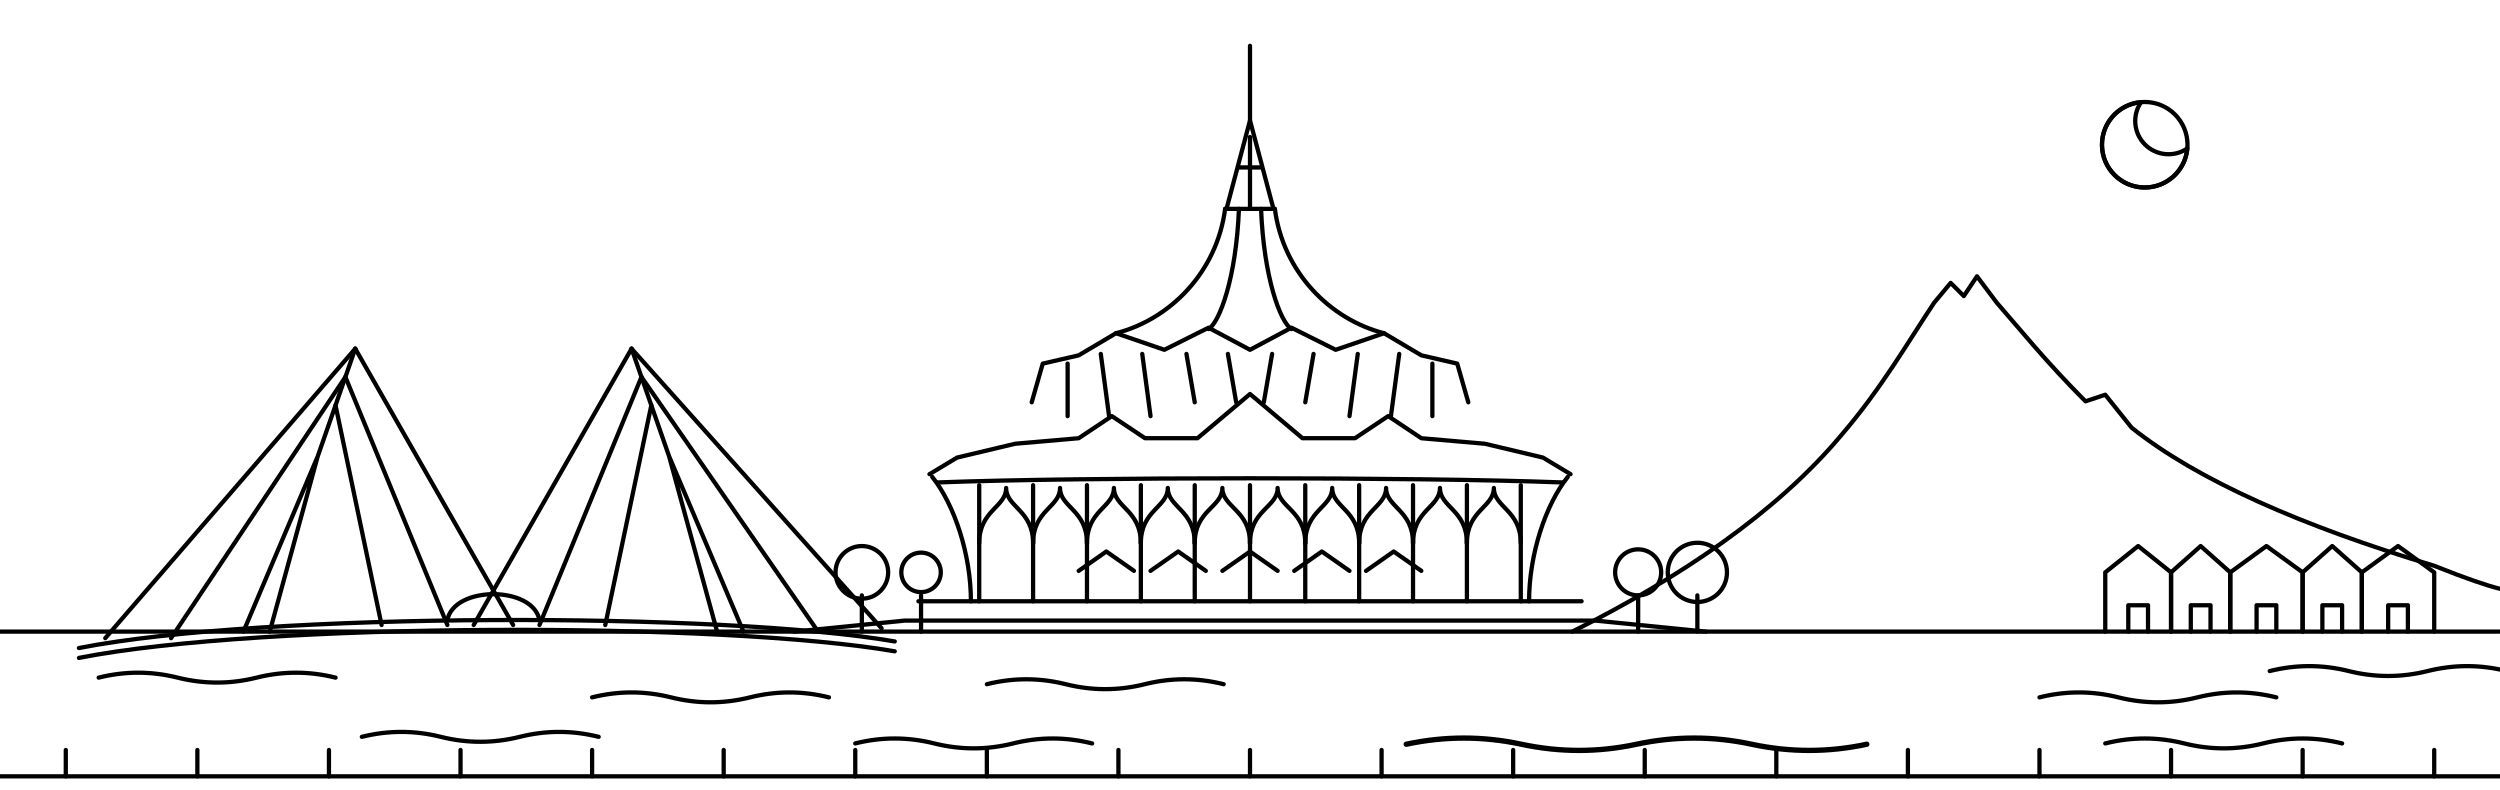
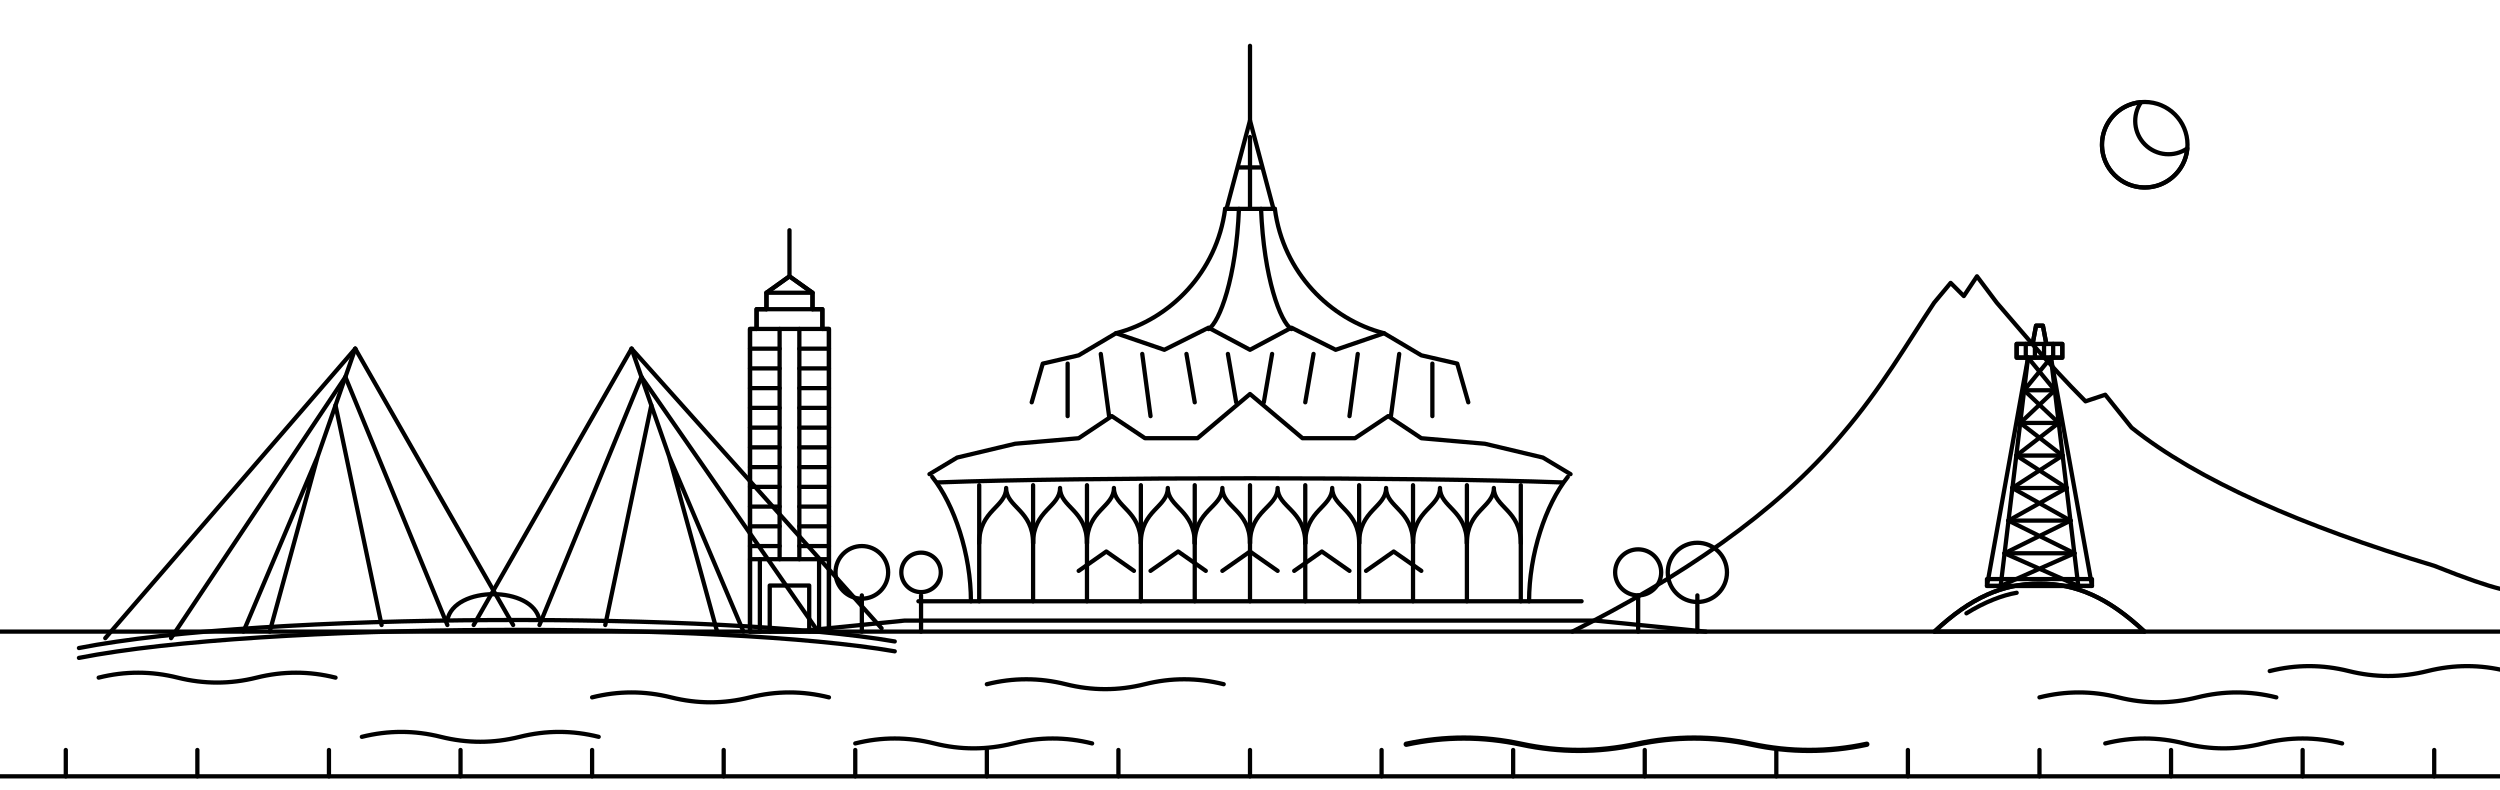
<svg xmlns="http://www.w3.org/2000/svg" class="hero-art" viewBox="0 0 760 240" aria-hidden="true" focusable="false" fill="none" stroke="currentColor" stroke-width="1.3" stroke-linecap="round" stroke-linejoin="round">
  <g class="art-hills">
    <path class="art-peak" d="M478 192 C 510 176, 540 156, 560 132 C 572 118, 580 104, 588 92 L 593 86 L 597 90 L 601 84 L 607 92 C 614 100, 622 110, 634 122 L 640 120 L 648 130 C 668 146, 700 160, 740 172 C 750 176, 756 178, 760 179" />
  </g>
  <g class="art-bridge">
    <path d="M24 197 C 80 186, 220 186, 272 195" />
    <path d="M24 200 C 80 189, 220 189, 272 198" />
    <path d="M136 188.5 C 138 178, 162 178, 164 188.5" />
    <path class="art-mast" d="M74 192 L96.6 138.7 L82 192 M96.6 138.7 L108 106" />
    <path class="art-mast" d="M218 192 L203.4 138.7 L226 192 M203.4 138.7 L192 106" />
    <g class="art-cables">
      <line x1="102.0" y1="123.2" x2="116.0" y2="190" />
      <line x1="105.0" y1="114.6" x2="136.0" y2="190" />
      <line x1="108.0" y1="106.0" x2="156.0" y2="190" />
      <line x1="105.0" y1="114.6" x2="52.0" y2="194" />
      <line x1="108.0" y1="106.0" x2="32.0" y2="194" />
      <line x1="198.0" y1="123.2" x2="184.0" y2="190" />
      <line x1="195.0" y1="114.6" x2="164.0" y2="190" />
      <line x1="192.0" y1="106.0" x2="144.0" y2="190" />
      <line x1="195.0" y1="114.6" x2="248.0" y2="191" />
      <line x1="192.0" y1="106.0" x2="268.0" y2="191" />
    </g>
  </g>
  <g class="dun" transform="translate(380.0 0.5) scale(0.42)" vector-effect="non-scaling-stroke">
    <path d="M0 32 L0 86" vector-effect="non-scaling-stroke" />
    <path d="M-17 150 L0 86 L17 150" vector-effect="non-scaling-stroke" />
    <path d="M-18 150 L18 150" vector-effect="non-scaling-stroke" />
    <path d="M0 98 L0 150 M-8 120 L8 120" vector-effect="non-scaling-stroke" />
    <path d="M-18 150 C -24 196, -58 230, -97 240" vector-effect="non-scaling-stroke" />
    <path d="M18 150 C 24 196, 58 230, 97 240" vector-effect="non-scaling-stroke" />
    <path d="M-8 150 C -10 200, -22 232, -30 237 M8 150 C 10 200, 22 232, 30 237" vector-effect="non-scaling-stroke" />
    <path d="M-158.0 290.0 L-150.0 262.0 L-124.0 256.0 L-97.0 240.0 L-62.0 252.0 L-30.0 236.0 L0.0 252.0 L0.0 252.0 L30.0 236.0 L62.0 252.0 L97.0 240.0 L124.0 256.0 L150.0 262.0 L158.0 290.0" vector-effect="non-scaling-stroke" />
    <path d="M-16 255 L-10 290" vector-effect="non-scaling-stroke" />
    <path d="M16 255 L10 290" vector-effect="non-scaling-stroke" />
    <path d="M-46 255 L-40 290" vector-effect="non-scaling-stroke" />
    <path d="M46 255 L40 290" vector-effect="non-scaling-stroke" />
    <path d="M-78 255 L-72 300" vector-effect="non-scaling-stroke" />
    <path d="M78 255 L72 300" vector-effect="non-scaling-stroke" />
    <path d="M-108 255 L-102 300" vector-effect="non-scaling-stroke" />
    <path d="M108 255 L102 300" vector-effect="non-scaling-stroke" />
    <path d="M-132 262 L-132 300" vector-effect="non-scaling-stroke" />
    <path d="M132 262 L132 300" vector-effect="non-scaling-stroke" />
    <path d="M-232.0 342.0 L-212.0 330.0 L-170.0 320.0 L-124.0 316.0 L-100.0 300.0 L-76.0 316.0 L-38.0 316.0 L0.0 284.0 L0.0 284.0 L38.0 316.0 L76.0 316.0 L100.0 300.0 L124.0 316.0 L170.0 320.0 L212.0 330.0 L232.0 342.0" vector-effect="non-scaling-stroke" />
    <path d="M-226 348 C -120 344, 120 344, 226 348" vector-effect="non-scaling-stroke" />
    <path d="M-196 392 C -196 368, -176.5 366, -176.5 352 C -176.5 366, -157 368, -157 392" vector-effect="non-scaling-stroke" />
    <path d="M-157 392 C -157 368, -137.5 366, -137.5 352 C -137.5 366, -118 368, -118 392" vector-effect="non-scaling-stroke" />
    <path d="M-118 392 C -118 368, -98.5 366, -98.5 352 C -98.5 366, -79 368, -79 392" vector-effect="non-scaling-stroke" />
    <path d="M-79 392 C -79 368, -59.5 366, -59.5 352 C -59.5 366, -40 368, -40 392" vector-effect="non-scaling-stroke" />
    <path d="M-40 392 C -40 368, -20.0 366, -20.0 352 C -20.0 366, 0 368, 0 392" vector-effect="non-scaling-stroke" />
    <path d="M0 392 C 0 368, 20.0 366, 20.0 352 C 20.0 366, 40 368, 40 392" vector-effect="non-scaling-stroke" />
    <path d="M40 392 C 40 368, 59.5 366, 59.5 352 C 59.5 366, 79 368, 79 392" vector-effect="non-scaling-stroke" />
    <path d="M79 392 C 79 368, 98.5 366, 98.5 352 C 98.5 366, 118 368, 118 392" vector-effect="non-scaling-stroke" />
    <path d="M118 392 C 118 368, 137.5 366, 137.5 352 C 137.5 366, 157 368, 157 392" vector-effect="non-scaling-stroke" />
    <path d="M157 392 C 157 368, 176.5 366, 176.5 352 C 176.5 366, 196 368, 196 392" vector-effect="non-scaling-stroke" />
    <path d="M-196 350 L-196 434" vector-effect="non-scaling-stroke" />
    <path d="M-157 350 L-157 434" vector-effect="non-scaling-stroke" />
    <path d="M-118 350 L-118 434" vector-effect="non-scaling-stroke" />
    <path d="M-79 350 L-79 434" vector-effect="non-scaling-stroke" />
    <path d="M-40 350 L-40 434" vector-effect="non-scaling-stroke" />
    <path d="M0 350 L0 434" vector-effect="non-scaling-stroke" />
    <path d="M40 350 L40 434" vector-effect="non-scaling-stroke" />
    <path d="M79 350 L79 434" vector-effect="non-scaling-stroke" />
    <path d="M118 350 L118 434" vector-effect="non-scaling-stroke" />
    <path d="M157 350 L157 434" vector-effect="non-scaling-stroke" />
    <path d="M196 350 L196 434" vector-effect="non-scaling-stroke" />
    <path d="M-230 344 C -214 364, -202 400, -202 434" vector-effect="non-scaling-stroke" />
    <path d="M230 344 C 214 364, 202 400, 202 434" vector-effect="non-scaling-stroke" />
    <path d="M-124 412 L-104 398 L-84 412" vector-effect="non-scaling-stroke" />
    <path d="M-72 412 L-52 398 L-32 412" vector-effect="non-scaling-stroke" />
    <path d="M-20 412 L0 398 L20 412" vector-effect="non-scaling-stroke" />
    <path d="M32 412 L52 398 L72 412" vector-effect="non-scaling-stroke" />
    <path d="M84 412 L104 398 L124 412" vector-effect="non-scaling-stroke" />
    <path d="M-240 434 L240 434" vector-effect="non-scaling-stroke" />
    <path d="M-330 456 L-250 448 L250 448 L330 456" vector-effect="non-scaling-stroke" />
  </g>
  <g class="art-minor">
    <path d="M262 192 v -11" />
    <circle cx="262" cy="174" r="8" />
    <path d="M280 192 v -11" />
    <circle cx="280" cy="174" r="6" />
    <path d="M498 192 v -11" />
    <circle cx="498" cy="174" r="7" />
    <path d="M516 192 v -11" />
    <circle cx="516" cy="174" r="9" />
-     <path d="M640 192 V 174 L 650.0 166 L 660 174 V 192" />
-     <path d="M647.0 192 v -8 h 6 v 8" />
-     <path d="M660 192 V 174 L 669.0 166 L 678 174 V 192" />
-     <path d="M666.0 192 v -8 h 6 v 8" />
-     <path d="M678 192 V 174 L 689.0 166 L 700 174 V 192" />
-     <path d="M686.0 192 v -8 h 6 v 8" />
-     <path d="M700 192 V 174 L 709.0 166 L 718 174 V 192" />
-     <path d="M706.0 192 v -8 h 6 v 8" />
-     <path d="M718 192 V 174 L 729.0 166 L 740 174 V 192" />
-     <path d="M726.0 192 v -8 h 6 v 8" />
  </g>
  <path d="M0 192 L 760 192" />
  <g class="art-river">
    <path d="M30 206 q 12 -3 24 0 t 24 0 t 24 0" />
    <path d="M180 212 q 12 -3 24 0 t 24 0 t 24 0" />
    <path d="M300 208 q 12 -3 24 0 t 24 0 t 24 0" />
    <path d="M620 212 q 12 -3 24 0 t 24 0 t 24 0" />
    <path d="M690 204 q 12 -3 24 0 t 24 0 t 24 0" />
    <path d="M110 224 q 12 -3 24 0 t 24 0 t 24 0" />
    <path d="M260 226 q 12 -3 24 0 t 24 0 t 24 0" />
    <path d="M640 226 q 12 -3 24 0 t 24 0 t 24 0" />
    <g transform="translate(500 210) scale(1.25) translate(-500 -210)">
      <path d="M442 223 q 14 -3 28 0 t 28 0 t 28 0 t 28 0" />
    </g>
  </g>
  <g class="art-prom">
    <path d="M0 236 L 760 236" />
    <path d="M20 236 v -8" />
    <path d="M60 236 v -8" />
    <path d="M100 236 v -8" />
    <path d="M140 236 v -8" />
    <path d="M180 236 v -8" />
    <path d="M220 236 v -8" />
    <path d="M260 236 v -8" />
    <path d="M300 236 v -8" />
    <path d="M340 236 v -8" />
    <path d="M380 236 v -8" />
    <path d="M420 236 v -8" />
    <path d="M460 236 v -8" />
    <path d="M500 236 v -8" />
    <path d="M540 236 v -8" />
    <path d="M580 236 v -8" />
    <path d="M620 236 v -8" />
    <path d="M660 236 v -8" />
    <path d="M700 236 v -8" />
    <path d="M740 236 v -8" />
  </g>
+   <g class="dun add">
+     <path class="occl" d="M228 192 V 100 H 230 V 94 H 233 V 89 L 240.0 84 L 247 89 V 94 H 250 V 100 H 252 V 192 Z" />
+     <path d="M228 192 V 100 H 252 V 192" />
+     <path d="M230 100 V 94 H 250 V 100" />
+     <path d="M233 94 V 89 H 247 V 94" />
+     <path d="M233 89 L 240.0 84 L 247 89" />
+     <path d="M240.0 84 V 70" />
+     <path d="M237.0 100 V 170 M243.0 100 V 170" />
+     <path d="M228 106 H 237.0 M243.0 106 H 252" />
+     <path d="M228 112 H 237.0 M243.0 112 H 252" />
+     <path d="M228 118 H 237.0 M243.0 118 H 252" />
+     <path d="M228 124 H 237.0 M243.0 124 H 252" />
+     <path d="M228 130 H 237.0 M243.0 130 H 252" />
+     <path d="M228 136 H 237.0 M243.0 136 H 252" />
+     <path d="M228 142 H 237.0 M243.0 142 H 252" />
+     <path d="M228 148 H 237.0 M243.0 148 H 252" />
+     <path d="M228 154 H 237.0 M243.0 154 H 252" />
+     <path d="M228 160 H 237.0 M243.0 160 H 252" />
+     <path d="M228 166 H 237.0 M243.0 166 H 252" />
+     <path d="M228 170 H 252" />
+     <path d="M234.0 192 V 178 H 246.0 V 192" />
+     <path d="M231 170 V 192 M249 170 V 192" />
+     <g transform="translate(620 192) scale(0.694) translate(-620 -192)">
+       <path class="occl" d="M574 192 C 590 177, 604 171, 620 171 C 636 171, 650 177, 666 192 Z" vector-effect="non-scaling-stroke" />
+       <path d="M574 192 C 590 177, 604 171, 620 171 C 636 171, 650 177, 666 192" vector-effect="non-scaling-stroke" />
+       <path d="M588 184 C 596 179, 604 176, 610 175" vector-effect="non-scaling-stroke" />
+       <path class="occl" d="M597 172 L 615 72 H 610 V 66 H 617 L 618.5 58 H 621.5 L 623 66 H 630 V 72 H 625 L 643 172 Z" vector-effect="non-scaling-stroke" />
+       <path d="M603 172 L 615 72 M637 172 L 625 72" vector-effect="non-scaling-stroke" />
+       <path d="M604.7 157.7 H 635.3" vector-effect="non-scaling-stroke" />
+       <path d="M603.0 172.0 L 635.3 157.7 M637.0 172.0 L 604.7 157.7" vector-effect="non-scaling-stroke" />
+       <path d="M606.4 143.4 H 633.6" vector-effect="non-scaling-stroke" />
+       <path d="M604.7 157.7 L 633.6 143.4 M635.3 157.7 L 606.4 143.4" vector-effect="non-scaling-stroke" />
+       <path d="M608.1 129.1 H 631.9" vector-effect="non-scaling-stroke" />
+       <path d="M606.4 143.4 L 631.9 129.1 M633.6 143.4 L 608.1 129.1" vector-effect="non-scaling-stroke" />
+       <path d="M609.9 114.9 H 630.1" vector-effect="non-scaling-stroke" />
+       <path d="M608.1 129.1 L 630.1 114.9 M631.9 129.1 L 609.9 114.9" vector-effect="non-scaling-stroke" />
+       <path d="M611.6 100.6 H 628.4" vector-effect="non-scaling-stroke" />
+       <path d="M609.9 114.9 L 628.4 100.6 M630.1 114.9 L 611.6 100.6" vector-effect="non-scaling-stroke" />
+       <path d="M613.3 86.3 H 626.7" vector-effect="non-scaling-stroke" />
+       <path d="M611.6 100.6 L 626.7 86.3 M628.4 100.6 L 613.3 86.3" vector-effect="non-scaling-stroke" />
+       <path d="M615.0 72.0 H 625.0" vector-effect="non-scaling-stroke" />
+       <path d="M613.3 86.3 L 625.0 72.0 M626.7 86.3 L 615.0 72.0" vector-effect="non-scaling-stroke" />
+       <path d="M610 72 H 630 M610 72 V 66 M630 72 V 66 M610 66 H 630" vector-effect="non-scaling-stroke" />
+       <path d="M614 72 V 66 M618 72 V 66 M622 72 V 66 M626 72 V 66" vector-effect="non-scaling-stroke" />
+       <path d="M617 66 L 618.5 58 H 621.5 L 623 66" vector-effect="non-scaling-stroke" />
+       <path d="M597 172 H 643 M597 172 V 169 H 643 V 172" vector-effect="non-scaling-stroke" />
+     </g>
+   </g>
  <circle class="art-sun" cx="652" cy="44" r="13" />
  <path class="art-moon" d="M 664.95 45.11 A 13 13 0 1 1 650.89 31.05 A 10.11 10.11 0 0 0 664.95 45.11 Z" />
</svg>
